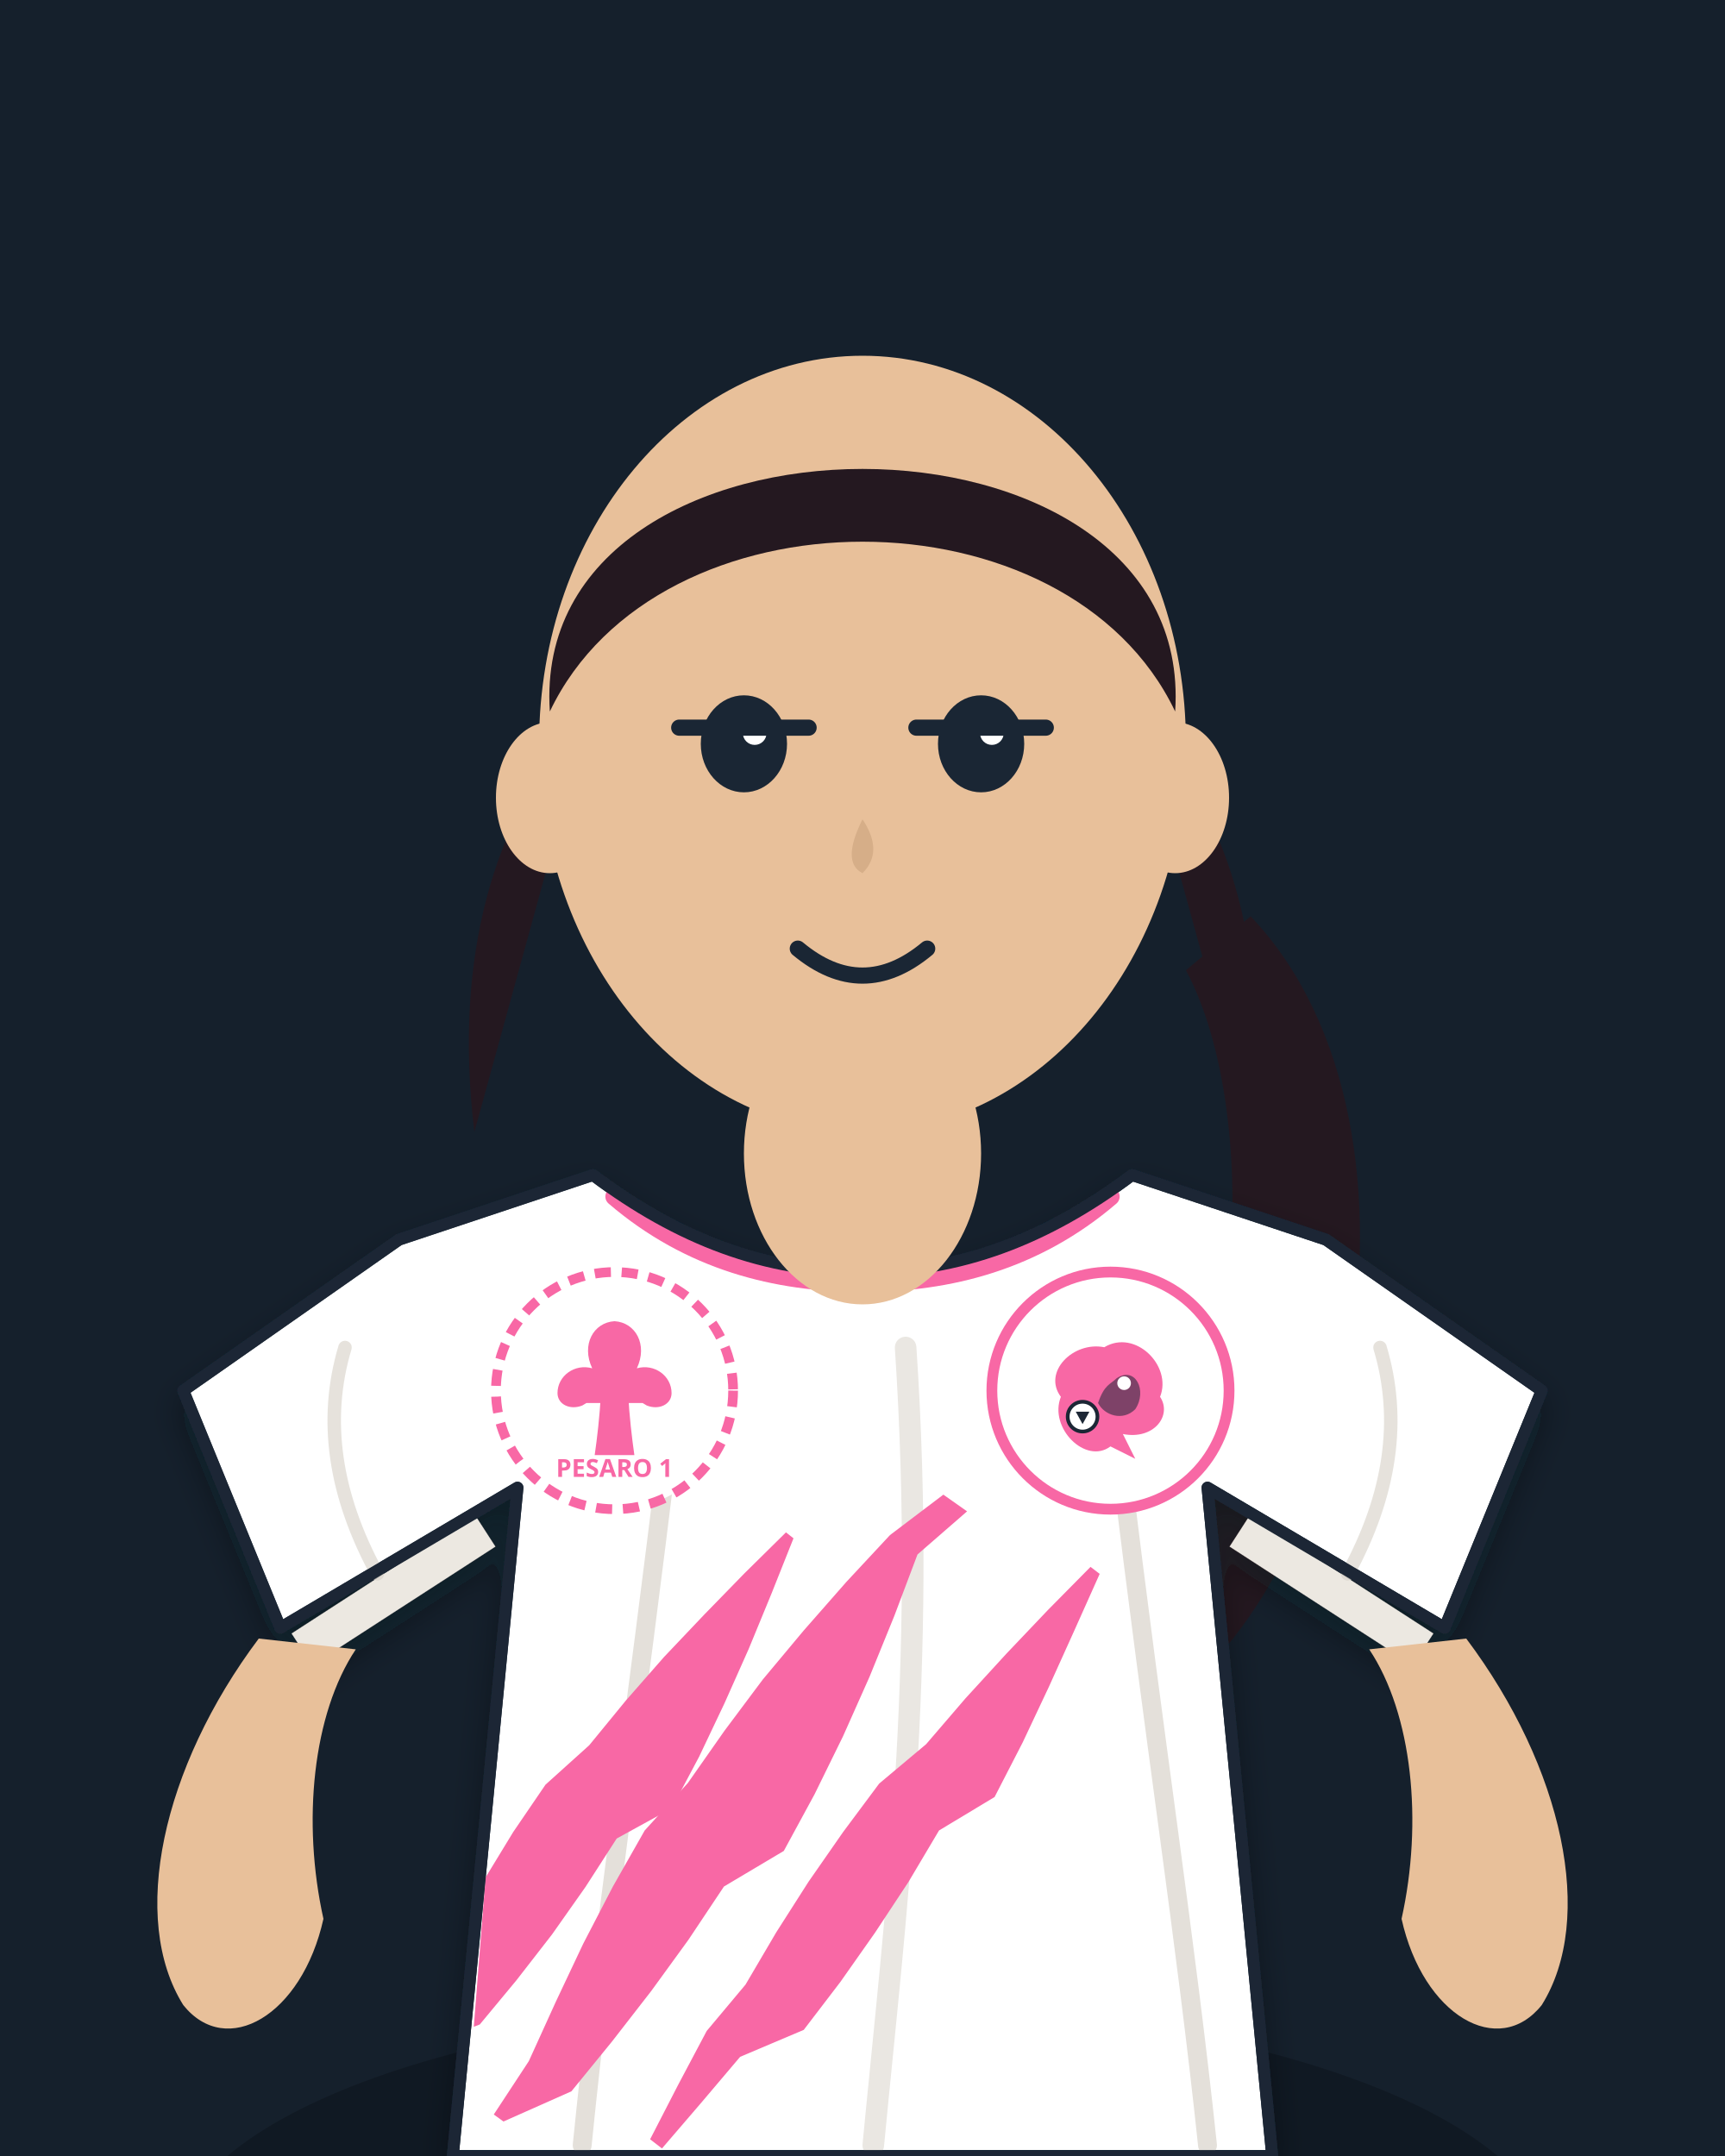
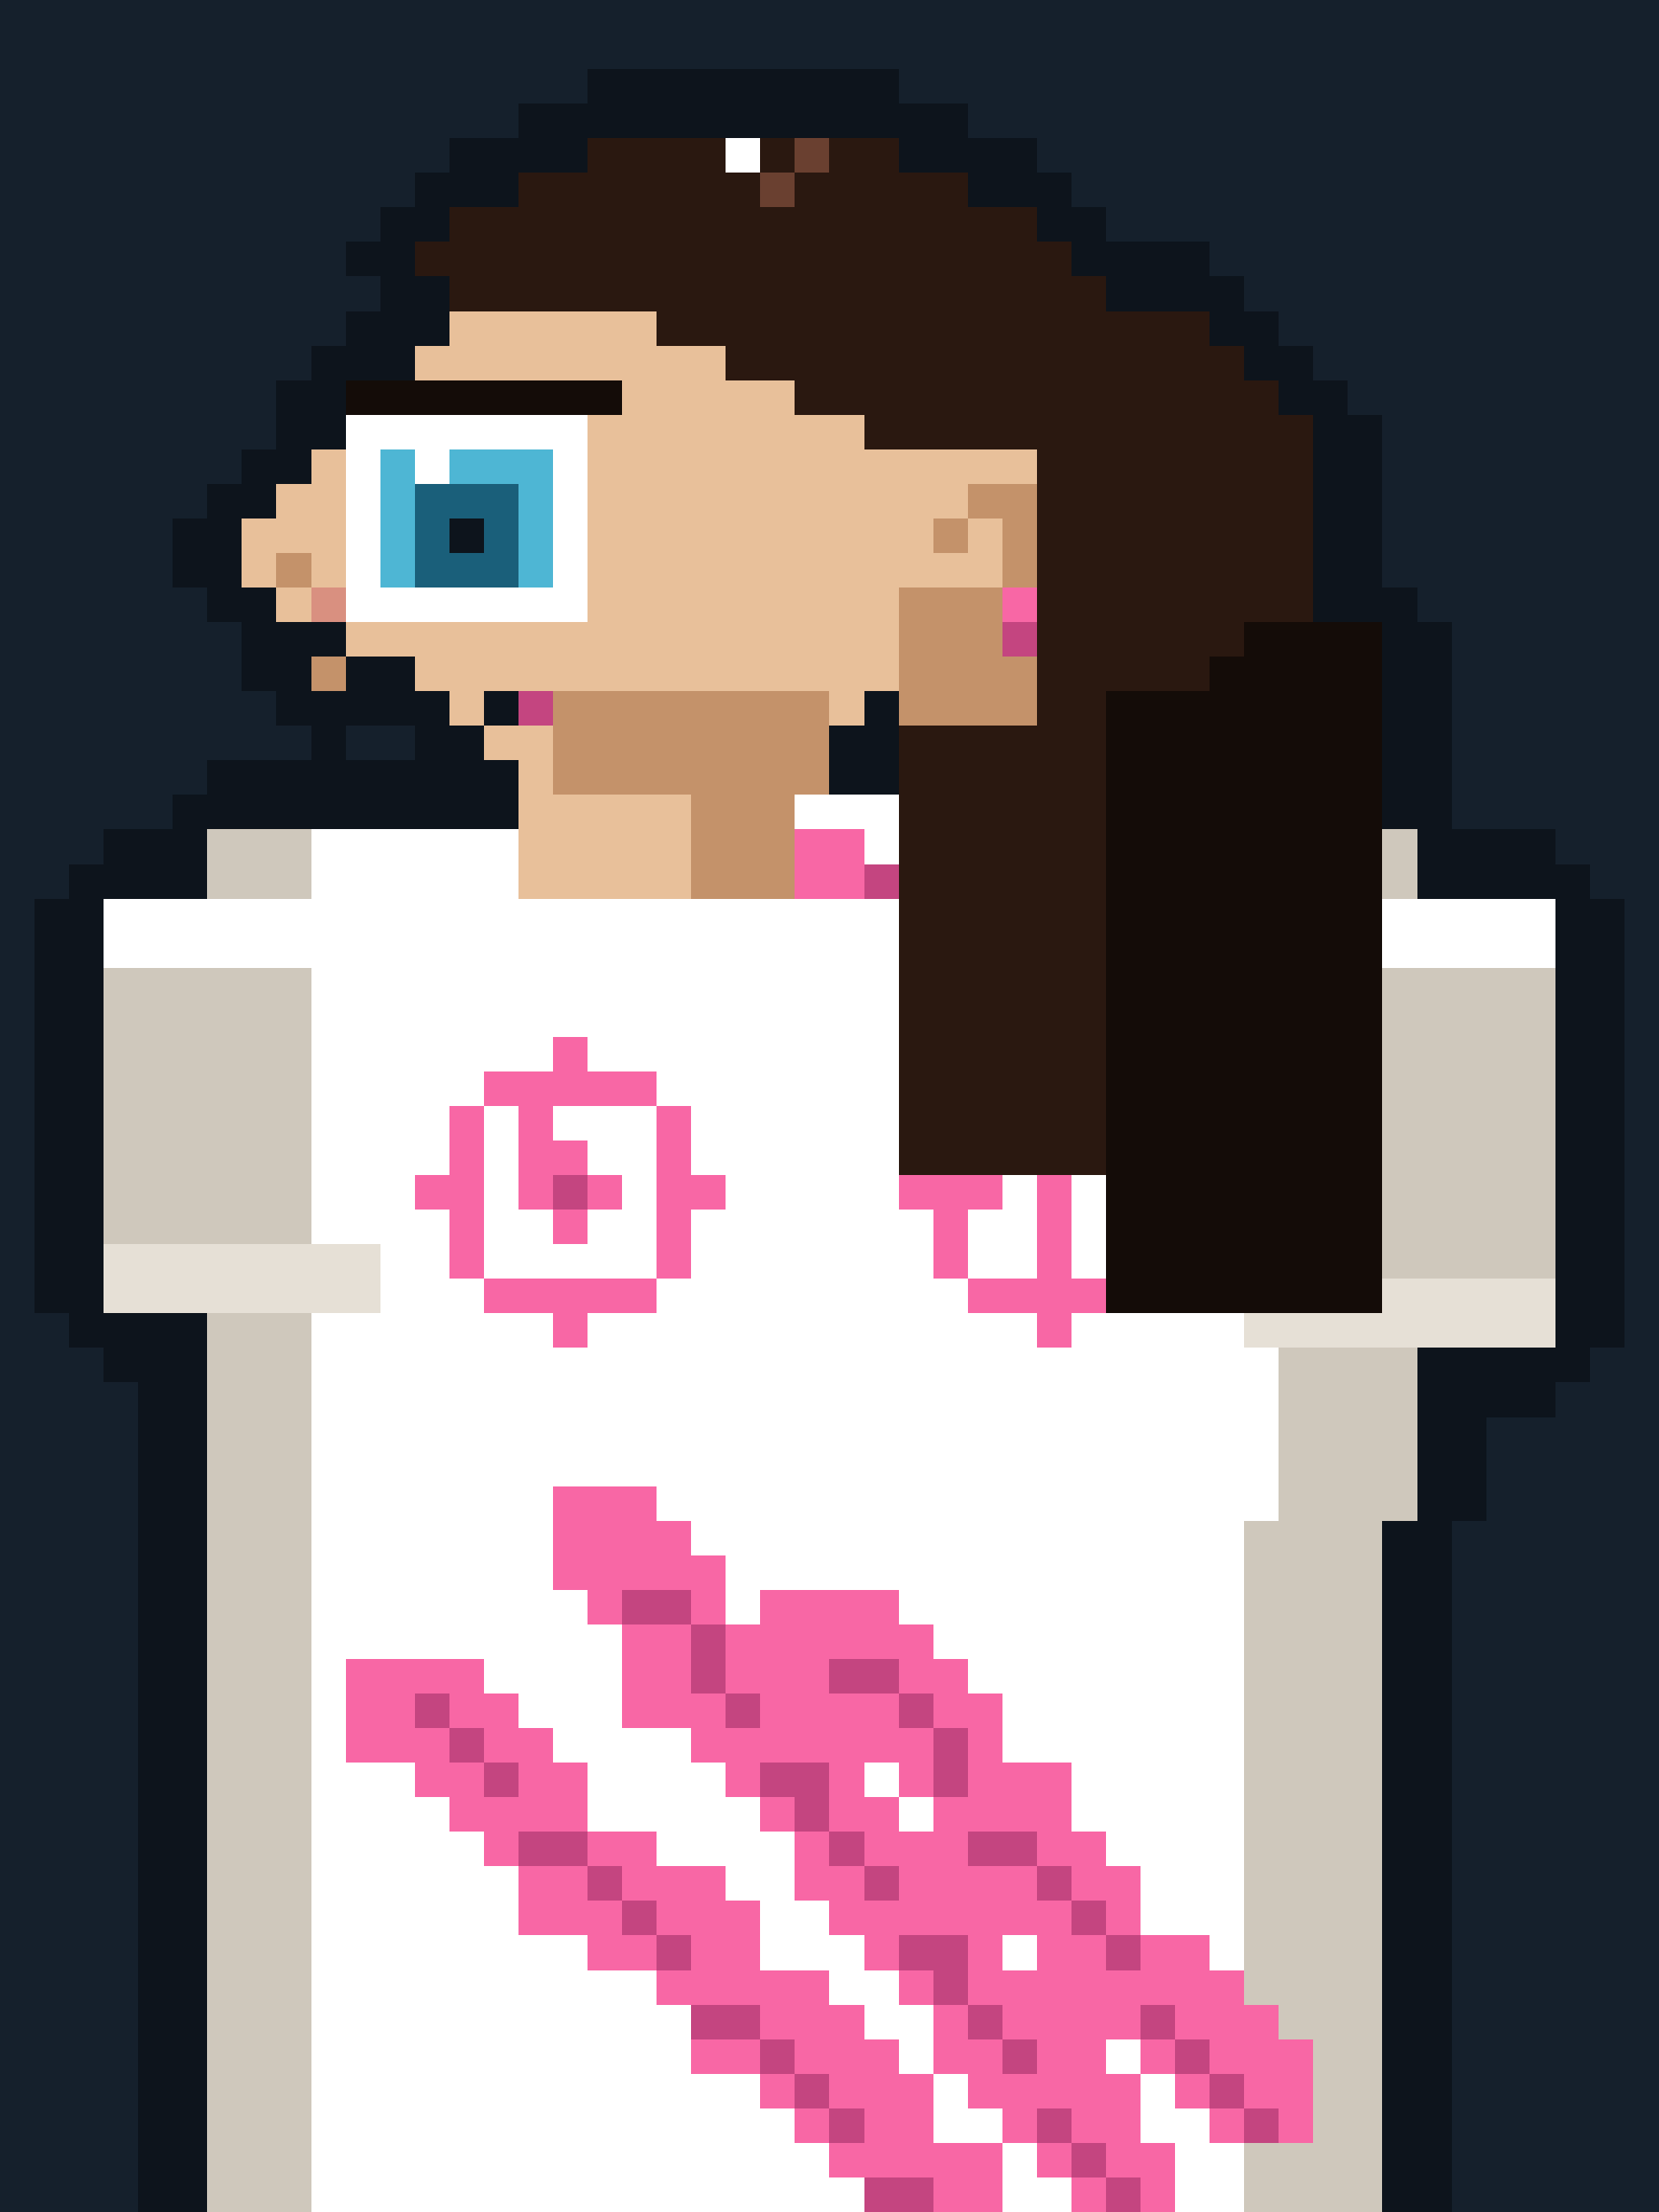
- <svg xmlns="http://www.w3.org/2000/svg" viewBox="0 0 320 400" width="320" height="400" role="img" aria-label="">
-   <defs>
-     <clipPath id="p-giorgia-bomberona-torso">
-       <path d="M98 248 C120 240 140 246 160 246 C180 246 200 240 222 248 L234 400 L86 400 Z" />
-     </clipPath>
-     <linearGradient id="p-giorgia-bomberona-shine" x1="0" y1="0" x2="1" y2="1">
-       <stop offset="0" stop-color="#ffffff" stop-opacity="0.28" />
-       <stop offset="0.45" stop-color="#ffffff" stop-opacity="0" />
-     </linearGradient>
-     <filter id="p-giorgia-bomberona-soft" x="-10%" y="-10%" width="120%" height="120%">
-       <feDropShadow dx="0" dy="3" stdDeviation="3" flood-color="#0d141c" flood-opacity="0.35" />
-     </filter>
-   </defs>
-   <rect width="320" height="400" fill="#15202c" />
-   <ellipse cx="160" cy="418" rx="128" ry="46" fill="#0d141c" opacity="0.55" />
-   <path d="M88 210 C72 78 248 78 232 210 L210 130 C180 86 140 86 110 130 Z" fill="#241820" />
-   <path d="M232 170 C270 210 250 300 210 320 L200 290 C230 280 236 210 220 180 Z" fill="#241820" />
-   <g id="kit-body" filter="url(#p-giorgia-bomberona-soft)">
-     <path d="M110 218 C126 230 142 236 160 236 C178 236 194 230 210 218 L246 230 L286 258 L268 302 L224 276 L236 400 L84 400 L96 276 L52 302 L34 258 L74 230 Z" fill="#ffffff" stroke="#1a2634" stroke-width="2.2" stroke-linejoin="round" />
-     <path d="M110 218 C126 230 142 236 160 236 C178 236 194 230 210 218 L246 230 L286 258 L268 302 L224 276 L236 400 L84 400 L96 276 L52 302 L34 258 L74 230 Z" fill="url(#p-giorgia-bomberona-shine)" />
-     <path d="M56 306 L90 284" fill="none" stroke="#ece8e1" stroke-width="7" stroke-linecap="butt" />
-     <path d="M264 306 L230 284" fill="none" stroke="#ece8e1" stroke-width="7" stroke-linecap="butt" />
-     <path d="M114 222 C128 234 144 238 160 238 C176 238 192 234 206 222" fill="none" stroke="#f867a5" stroke-width="3.4" stroke-linecap="round" />
-     <path d="M124 268 C118 318 112 358 108 398" fill="none" stroke="#d8d3ca" stroke-width="3.5" stroke-linecap="round" opacity="0.7" />
-     <path d="M168 250 C172 310 166 356 162 398" fill="none" stroke="#d8d3ca" stroke-width="4" stroke-linecap="round" opacity="0.55" />
-     <path d="M208 272 C214 322 220 360 224 398" fill="none" stroke="#d8d3ca" stroke-width="3.5" stroke-linecap="round" opacity="0.7" />
-     <path d="M64 250 Q58 270 70 292" fill="none" stroke="#d8d3ca" stroke-width="2.5" stroke-linecap="round" opacity="0.65" />
-     <path d="M256 250 Q262 270 250 292" fill="none" stroke="#d8d3ca" stroke-width="2.5" stroke-linecap="round" opacity="0.65" />
-     <g clip-path="url(#p-giorgia-bomberona-torso)" id="claw-slashes" fill="#f867a5">
-       <path d="M70.1 388.1L77.2 380.1L89.0 375.6L95.8 367.4L102.4 358.9L108.6 350.1L114.4 341.1L124.6 335.5L129.7 325.9L134.4 316.0L138.9 305.9L143.1 295.7L147.2 285.4L145.8 284.3L138.1 291.9L130.6 299.6L123.2 307.4L116.1 315.5L109.3 323.8L101.2 331.1L95.2 339.9L89.6 349.1L84.3 358.5L79.3 368.2L72.8 376.7L68.1 386.6Z" />
-       <path d="M93.4 393.6L106.0 388.0L113.5 378.8L120.8 369.4L127.7 359.9L134.3 350.0L145.4 343.4L151.1 332.9L156.4 322.1L161.3 311.1L165.9 299.8L170.2 288.4L179.4 280.4L175.0 277.3L165.1 284.8L157.0 293.5L149.1 302.5L141.5 311.6L134.4 321.1L127.6 330.8L119.6 339.6L113.7 350.0L108.2 360.6L103.1 371.4L98.1 382.4L91.6 392.3Z" />
-       <path d="M122.8 398.6L130.1 390.1L137.3 381.6L149.1 376.6L155.9 367.7L162.3 358.6L168.5 349.2L174.2 339.6L184.5 333.4L189.7 323.3L194.6 312.9L199.3 302.5L204.0 292.0L202.3 290.7L194.4 298.7L186.7 306.8L179.1 315.1L171.8 323.6L163.1 330.9L156.4 339.9L150.0 349.1L144.0 358.5L138.3 368.2L131.1 376.8L125.8 386.8L120.6 396.9Z" />
-     </g>
-     <g id="badge-agesci" transform="translate(114 258)">
-       <circle r="22" fill="#ffffff" stroke="#f867a5" stroke-width="1.8" stroke-dasharray="3 2" />
-       <g transform="scale(1.15)">
-         <path fill="#f867a5" d="M0 -11.2 C3.4 -11 5.4 -7.4 3.6 -3.6 C6.4 -4.4 9.2 -2.4 9.2 0.4 C9.2 2.2 7.2 3.2 5.2 2.4 L2.2 0.6 C2.4 4.2 2.8 7.6 3.2 10.4 H-3.2 C-2.8 7.6 -2.4 4.2 -2.2 0.6 L-5.2 2.4 C-7.2 3.2 -9.2 2.2 -9.2 0.4 C-9.2 -2.4 -6.4 -4.4 -3.6 -3.6 C-5.4 -7.4 -3.4 -11 0 -11.2 Z M-5.6 0.2 H5.6 V2 H-5.6 Z" />
-       </g>
-       <text x="0" y="16" text-anchor="middle" font-size="4.6" font-family="ui-sans-serif, system-ui, sans-serif" font-weight="700" fill="#f867a5">PESARO 1</text>
-     </g>
-     <g id="badge-sacchos" transform="translate(206 258)">
-       <circle r="22" fill="#ffffff" stroke="#f867a5" stroke-width="2" />
-       <g transform="scale(1.15)">
-         <path fill="#f867a5" d="M-1 -7 C4 -10 10 -4 8 1 C10 4 7 8 2 7 L4 11 L0 9 C-4 12 -10 6 -8 1 C-11 -3 -6 -8 -1 -7 Z" />
-         <path fill="#1a2634" d="M1 -2 C4 -4 6 0 4 3 C2 5 -1 4 -2 2 C-1 -1 0 -1 1 -2 Z" opacity="0.55" />
-         <circle cx="2.2" cy="-1.2" r="1.1" fill="#ffffff" />
-         <circle cx="-4.5" cy="4.2" r="2.4" fill="#ffffff" stroke="#1a2634" stroke-width="0.6" />
-         <path fill="#1a2634" d="M-5.6 3.4 L-3.4 3.4 L-4.5 5.4 Z" />
-       </g>
-     </g>
-     <path d="M110 218 C126 230 142 236 160 236 C178 236 194 230 210 218 L246 230 L286 258 L268 302 L224 276 L236 400 L84 400 L96 276 L52 302 L34 258 L74 230 Z" fill="none" stroke="#1a2634" stroke-width="2.2" stroke-linejoin="round" />
+ <svg xmlns="http://www.w3.org/2000/svg" viewBox="0 0 48 64" width="384" height="512" shape-rendering="crispEdges" role="img" aria-label="">
+   <rect width="48" height="64" fill="#15202c" />
+   <g id="kit-body">
+     <rect x="17" y="2" width="9" height="1" fill="#0d141c" />
+     <rect x="15" y="3" width="13" height="1" fill="#0d141c" />
+     <rect x="13" y="4" width="4" height="1" fill="#0d141c" />
+     <rect x="17" y="4" width="4" height="1" fill="#2a1810" />
+     <rect x="21" y="4" width="1" height="1" fill="#ffffff" />
+     <rect x="22" y="4" width="1" height="1" fill="#2a1810" />
+     <rect x="23" y="4" width="1" height="1" fill="#6a4030" />
+     <rect x="24" y="4" width="2" height="1" fill="#2a1810" />
+     <rect x="26" y="4" width="4" height="1" fill="#0d141c" />
+     <rect x="12" y="5" width="3" height="1" fill="#0d141c" />
+     <rect x="15" y="5" width="7" height="1" fill="#2a1810" />
+     <rect x="22" y="5" width="1" height="1" fill="#6a4030" />
+     <rect x="23" y="5" width="5" height="1" fill="#2a1810" />
+     <rect x="28" y="5" width="3" height="1" fill="#0d141c" />
+     <rect x="11" y="6" width="2" height="1" fill="#0d141c" />
+     <rect x="13" y="6" width="17" height="1" fill="#2a1810" />
+     <rect x="30" y="6" width="2" height="1" fill="#0d141c" />
+     <rect x="10" y="7" width="2" height="1" fill="#0d141c" />
+     <rect x="12" y="7" width="19" height="1" fill="#2a1810" />
+     <rect x="31" y="7" width="4" height="1" fill="#0d141c" />
+     <rect x="11" y="8" width="2" height="1" fill="#0d141c" />
+     <rect x="13" y="8" width="19" height="1" fill="#2a1810" />
+     <rect x="32" y="8" width="4" height="1" fill="#0d141c" />
+     <rect x="10" y="9" width="3" height="1" fill="#0d141c" />
+     <rect x="13" y="9" width="6" height="1" fill="#e8c09a" />
+     <rect x="19" y="9" width="16" height="1" fill="#2a1810" />
+     <rect x="35" y="9" width="2" height="1" fill="#0d141c" />
+     <rect x="9" y="10" width="3" height="1" fill="#0d141c" />
+     <rect x="12" y="10" width="9" height="1" fill="#e8c09a" />
+     <rect x="21" y="10" width="15" height="1" fill="#2a1810" />
+     <rect x="36" y="10" width="2" height="1" fill="#0d141c" />
+     <rect x="8" y="11" width="2" height="1" fill="#0d141c" />
+     <rect x="10" y="11" width="8" height="1" fill="#140c08" />
+     <rect x="18" y="11" width="5" height="1" fill="#e8c09a" />
+     <rect x="23" y="11" width="14" height="1" fill="#2a1810" />
+     <rect x="37" y="11" width="2" height="1" fill="#0d141c" />
+     <rect x="8" y="12" width="2" height="1" fill="#0d141c" />
+     <rect x="10" y="12" width="7" height="1" fill="#ffffff" />
+     <rect x="17" y="12" width="8" height="1" fill="#e8c09a" />
+     <rect x="25" y="12" width="13" height="1" fill="#2a1810" />
+     <rect x="38" y="12" width="2" height="1" fill="#0d141c" />
+     <rect x="7" y="13" width="2" height="1" fill="#0d141c" />
+     <rect x="9" y="13" width="1" height="1" fill="#e8c09a" />
+     <rect x="10" y="13" width="1" height="1" fill="#ffffff" />
+     <rect x="11" y="13" width="1" height="1" fill="#4eb6d4" />
+     <rect x="12" y="13" width="1" height="1" fill="#ffffff" />
+     <rect x="13" y="13" width="3" height="1" fill="#4eb6d4" />
+     <rect x="16" y="13" width="1" height="1" fill="#ffffff" />
+     <rect x="17" y="13" width="13" height="1" fill="#e8c09a" />
+     <rect x="30" y="13" width="8" height="1" fill="#2a1810" />
+     <rect x="38" y="13" width="2" height="1" fill="#0d141c" />
+     <rect x="6" y="14" width="2" height="1" fill="#0d141c" />
+     <rect x="8" y="14" width="2" height="1" fill="#e8c09a" />
+     <rect x="10" y="14" width="1" height="1" fill="#ffffff" />
+     <rect x="11" y="14" width="1" height="1" fill="#4eb6d4" />
+     <rect x="12" y="14" width="3" height="1" fill="#1a5f7a" />
+     <rect x="15" y="14" width="1" height="1" fill="#4eb6d4" />
+     <rect x="16" y="14" width="1" height="1" fill="#ffffff" />
+     <rect x="17" y="14" width="11" height="1" fill="#e8c09a" />
+     <rect x="28" y="14" width="2" height="1" fill="#c4926a" />
+     <rect x="30" y="14" width="8" height="1" fill="#2a1810" />
+     <rect x="38" y="14" width="2" height="1" fill="#0d141c" />
+     <rect x="5" y="15" width="2" height="1" fill="#0d141c" />
+     <rect x="7" y="15" width="3" height="1" fill="#e8c09a" />
+     <rect x="10" y="15" width="1" height="1" fill="#ffffff" />
+     <rect x="11" y="15" width="1" height="1" fill="#4eb6d4" />
+     <rect x="12" y="15" width="1" height="1" fill="#1a5f7a" />
+     <rect x="13" y="15" width="1" height="1" fill="#0d141c" />
+     <rect x="14" y="15" width="1" height="1" fill="#1a5f7a" />
+     <rect x="15" y="15" width="1" height="1" fill="#4eb6d4" />
+     <rect x="16" y="15" width="1" height="1" fill="#ffffff" />
+     <rect x="17" y="15" width="10" height="1" fill="#e8c09a" />
+     <rect x="27" y="15" width="1" height="1" fill="#c4926a" />
+     <rect x="28" y="15" width="1" height="1" fill="#e8c09a" />
+     <rect x="29" y="15" width="1" height="1" fill="#c4926a" />
+     <rect x="30" y="15" width="8" height="1" fill="#2a1810" />
+     <rect x="38" y="15" width="2" height="1" fill="#0d141c" />
+     <rect x="5" y="16" width="2" height="1" fill="#0d141c" />
+     <rect x="7" y="16" width="1" height="1" fill="#e8c09a" />
+     <rect x="8" y="16" width="1" height="1" fill="#c4926a" />
+     <rect x="9" y="16" width="1" height="1" fill="#e8c09a" />
+     <rect x="10" y="16" width="1" height="1" fill="#ffffff" />
+     <rect x="11" y="16" width="1" height="1" fill="#4eb6d4" />
+     <rect x="12" y="16" width="3" height="1" fill="#1a5f7a" />
+     <rect x="15" y="16" width="1" height="1" fill="#4eb6d4" />
+     <rect x="16" y="16" width="1" height="1" fill="#ffffff" />
+     <rect x="17" y="16" width="12" height="1" fill="#e8c09a" />
+     <rect x="29" y="16" width="1" height="1" fill="#c4926a" />
+     <rect x="30" y="16" width="8" height="1" fill="#2a1810" />
+     <rect x="38" y="16" width="2" height="1" fill="#0d141c" />
+     <rect x="6" y="17" width="2" height="1" fill="#0d141c" />
+     <rect x="8" y="17" width="1" height="1" fill="#e8c09a" />
+     <rect x="9" y="17" width="1" height="1" fill="#d99080" />
+     <rect x="10" y="17" width="7" height="1" fill="#ffffff" />
+     <rect x="17" y="17" width="9" height="1" fill="#e8c09a" />
+     <rect x="26" y="17" width="3" height="1" fill="#c4926a" />
+     <rect x="29" y="17" width="1" height="1" fill="#f867a5" />
+     <rect x="30" y="17" width="8" height="1" fill="#2a1810" />
+     <rect x="38" y="17" width="3" height="1" fill="#0d141c" />
+     <rect x="7" y="18" width="3" height="1" fill="#0d141c" />
+     <rect x="10" y="18" width="16" height="1" fill="#e8c09a" />
+     <rect x="26" y="18" width="3" height="1" fill="#c4926a" />
+     <rect x="29" y="18" width="1" height="1" fill="#c44580" />
+     <rect x="30" y="18" width="6" height="1" fill="#2a1810" />
+     <rect x="36" y="18" width="4" height="1" fill="#140c08" />
+     <rect x="40" y="18" width="2" height="1" fill="#0d141c" />
+     <rect x="7" y="19" width="2" height="1" fill="#0d141c" />
+     <rect x="9" y="19" width="1" height="1" fill="#c4926a" />
+     <rect x="10" y="19" width="2" height="1" fill="#0d141c" />
+     <rect x="12" y="19" width="14" height="1" fill="#e8c09a" />
+     <rect x="26" y="19" width="4" height="1" fill="#c4926a" />
+     <rect x="30" y="19" width="5" height="1" fill="#2a1810" />
+     <rect x="35" y="19" width="5" height="1" fill="#140c08" />
+     <rect x="40" y="19" width="2" height="1" fill="#0d141c" />
+     <rect x="8" y="20" width="5" height="1" fill="#0d141c" />
+     <rect x="13" y="20" width="1" height="1" fill="#e8c09a" />
+     <rect x="14" y="20" width="1" height="1" fill="#0d141c" />
+     <rect x="15" y="20" width="1" height="1" fill="#c44580" />
+     <rect x="16" y="20" width="8" height="1" fill="#c4926a" />
+     <rect x="24" y="20" width="1" height="1" fill="#e8c09a" />
+     <rect x="25" y="20" width="1" height="1" fill="#0d141c" />
+     <rect x="26" y="20" width="4" height="1" fill="#c4926a" />
+     <rect x="30" y="20" width="2" height="1" fill="#2a1810" />
+     <rect x="32" y="20" width="8" height="1" fill="#140c08" />
+     <rect x="40" y="20" width="2" height="1" fill="#0d141c" />
+     <rect x="9" y="21" width="1" height="1" fill="#0d141c" />
+     <rect x="12" y="21" width="2" height="1" fill="#0d141c" />
+     <rect x="14" y="21" width="2" height="1" fill="#e8c09a" />
+     <rect x="16" y="21" width="8" height="1" fill="#c4926a" />
+     <rect x="24" y="21" width="2" height="1" fill="#0d141c" />
+     <rect x="26" y="21" width="6" height="1" fill="#2a1810" />
+     <rect x="32" y="21" width="8" height="1" fill="#140c08" />
+     <rect x="40" y="21" width="2" height="1" fill="#0d141c" />
+     <rect x="6" y="22" width="9" height="1" fill="#0d141c" />
+     <rect x="15" y="22" width="1" height="1" fill="#e8c09a" />
+     <rect x="16" y="22" width="8" height="1" fill="#c4926a" />
+     <rect x="24" y="22" width="2" height="1" fill="#0d141c" />
+     <rect x="26" y="22" width="6" height="1" fill="#2a1810" />
+     <rect x="32" y="22" width="8" height="1" fill="#140c08" />
+     <rect x="40" y="22" width="2" height="1" fill="#0d141c" />
+     <rect x="5" y="23" width="10" height="1" fill="#0d141c" />
+     <rect x="15" y="23" width="5" height="1" fill="#e8c09a" />
+     <rect x="20" y="23" width="3" height="1" fill="#c4926a" />
+     <rect x="23" y="23" width="3" height="1" fill="#ffffff" />
+     <rect x="26" y="23" width="6" height="1" fill="#2a1810" />
+     <rect x="32" y="23" width="8" height="1" fill="#140c08" />
+     <rect x="40" y="23" width="2" height="1" fill="#0d141c" />
+     <rect x="3" y="24" width="3" height="1" fill="#0d141c" />
+     <rect x="6" y="24" width="3" height="1" fill="#cfc8bc" />
+     <rect x="9" y="24" width="6" height="1" fill="#ffffff" />
+     <rect x="15" y="24" width="5" height="1" fill="#e8c09a" />
+     <rect x="20" y="24" width="3" height="1" fill="#c4926a" />
+     <rect x="23" y="24" width="2" height="1" fill="#f867a5" />
+     <rect x="25" y="24" width="1" height="1" fill="#ffffff" />
+     <rect x="26" y="24" width="6" height="1" fill="#2a1810" />
+     <rect x="32" y="24" width="8" height="1" fill="#140c08" />
+     <rect x="40" y="24" width="1" height="1" fill="#cfc8bc" />
+     <rect x="41" y="24" width="4" height="1" fill="#0d141c" />
+     <rect x="2" y="25" width="4" height="1" fill="#0d141c" />
+     <rect x="6" y="25" width="3" height="1" fill="#cfc8bc" />
+     <rect x="9" y="25" width="6" height="1" fill="#ffffff" />
+     <rect x="15" y="25" width="5" height="1" fill="#e8c09a" />
+     <rect x="20" y="25" width="3" height="1" fill="#c4926a" />
+     <rect x="23" y="25" width="2" height="1" fill="#f867a5" />
+     <rect x="25" y="25" width="1" height="1" fill="#c44580" />
+     <rect x="26" y="25" width="6" height="1" fill="#2a1810" />
+     <rect x="32" y="25" width="8" height="1" fill="#140c08" />
+     <rect x="40" y="25" width="1" height="1" fill="#cfc8bc" />
+     <rect x="41" y="25" width="5" height="1" fill="#0d141c" />
+     <rect x="1" y="26" width="2" height="1" fill="#0d141c" />
+     <rect x="3" y="26" width="23" height="1" fill="#ffffff" />
+     <rect x="26" y="26" width="6" height="1" fill="#2a1810" />
+     <rect x="32" y="26" width="8" height="1" fill="#140c08" />
+     <rect x="40" y="26" width="5" height="1" fill="#ffffff" />
+     <rect x="45" y="26" width="2" height="1" fill="#0d141c" />
+     <rect x="1" y="27" width="2" height="1" fill="#0d141c" />
+     <rect x="3" y="27" width="23" height="1" fill="#ffffff" />
+     <rect x="26" y="27" width="6" height="1" fill="#2a1810" />
+     <rect x="32" y="27" width="8" height="1" fill="#140c08" />
+     <rect x="40" y="27" width="5" height="1" fill="#ffffff" />
+     <rect x="45" y="27" width="2" height="1" fill="#0d141c" />
+     <rect x="1" y="28" width="2" height="1" fill="#0d141c" />
+     <rect x="3" y="28" width="6" height="1" fill="#cfc8bc" />
+     <rect x="9" y="28" width="17" height="1" fill="#ffffff" />
+     <rect x="26" y="28" width="6" height="1" fill="#2a1810" />
+     <rect x="32" y="28" width="8" height="1" fill="#140c08" />
+     <rect x="40" y="28" width="5" height="1" fill="#cfc8bc" />
+     <rect x="45" y="28" width="2" height="1" fill="#0d141c" />
+     <rect x="1" y="29" width="2" height="1" fill="#0d141c" />
+     <rect x="3" y="29" width="6" height="1" fill="#cfc8bc" />
+     <rect x="9" y="29" width="17" height="1" fill="#ffffff" />
+     <rect x="26" y="29" width="6" height="1" fill="#2a1810" />
+     <rect x="32" y="29" width="8" height="1" fill="#140c08" />
+     <rect x="40" y="29" width="5" height="1" fill="#cfc8bc" />
+     <rect x="45" y="29" width="2" height="1" fill="#0d141c" />
+     <rect x="1" y="30" width="2" height="1" fill="#0d141c" />
+     <rect x="3" y="30" width="6" height="1" fill="#cfc8bc" />
+     <rect x="9" y="30" width="7" height="1" fill="#ffffff" />
+     <rect x="16" y="30" width="1" height="1" fill="#f867a5" />
+     <rect x="17" y="30" width="9" height="1" fill="#ffffff" />
+     <rect x="26" y="30" width="6" height="1" fill="#2a1810" />
+     <rect x="32" y="30" width="8" height="1" fill="#140c08" />
+     <rect x="40" y="30" width="5" height="1" fill="#cfc8bc" />
+     <rect x="45" y="30" width="2" height="1" fill="#0d141c" />
+     <rect x="1" y="31" width="2" height="1" fill="#0d141c" />
+     <rect x="3" y="31" width="6" height="1" fill="#cfc8bc" />
+     <rect x="9" y="31" width="5" height="1" fill="#ffffff" />
+     <rect x="14" y="31" width="5" height="1" fill="#f867a5" />
+     <rect x="19" y="31" width="7" height="1" fill="#ffffff" />
+     <rect x="26" y="31" width="6" height="1" fill="#2a1810" />
+     <rect x="32" y="31" width="8" height="1" fill="#140c08" />
+     <rect x="40" y="31" width="5" height="1" fill="#cfc8bc" />
+     <rect x="45" y="31" width="2" height="1" fill="#0d141c" />
+     <rect x="1" y="32" width="2" height="1" fill="#0d141c" />
+     <rect x="3" y="32" width="6" height="1" fill="#cfc8bc" />
+     <rect x="9" y="32" width="4" height="1" fill="#ffffff" />
+     <rect x="13" y="32" width="1" height="1" fill="#f867a5" />
+     <rect x="14" y="32" width="1" height="1" fill="#ffffff" />
+     <rect x="15" y="32" width="1" height="1" fill="#f867a5" />
+     <rect x="16" y="32" width="3" height="1" fill="#ffffff" />
+     <rect x="19" y="32" width="1" height="1" fill="#f867a5" />
+     <rect x="20" y="32" width="6" height="1" fill="#ffffff" />
+     <rect x="26" y="32" width="6" height="1" fill="#2a1810" />
+     <rect x="32" y="32" width="8" height="1" fill="#140c08" />
+     <rect x="40" y="32" width="5" height="1" fill="#cfc8bc" />
+     <rect x="45" y="32" width="2" height="1" fill="#0d141c" />
+     <rect x="1" y="33" width="2" height="1" fill="#0d141c" />
+     <rect x="3" y="33" width="6" height="1" fill="#cfc8bc" />
+     <rect x="9" y="33" width="4" height="1" fill="#ffffff" />
+     <rect x="13" y="33" width="1" height="1" fill="#f867a5" />
+     <rect x="14" y="33" width="1" height="1" fill="#ffffff" />
+     <rect x="15" y="33" width="2" height="1" fill="#f867a5" />
+     <rect x="17" y="33" width="2" height="1" fill="#ffffff" />
+     <rect x="19" y="33" width="1" height="1" fill="#f867a5" />
+     <rect x="20" y="33" width="6" height="1" fill="#ffffff" />
+     <rect x="26" y="33" width="6" height="1" fill="#2a1810" />
+     <rect x="32" y="33" width="8" height="1" fill="#140c08" />
+     <rect x="40" y="33" width="5" height="1" fill="#cfc8bc" />
+     <rect x="45" y="33" width="2" height="1" fill="#0d141c" />
+     <rect x="1" y="34" width="2" height="1" fill="#0d141c" />
+     <rect x="3" y="34" width="6" height="1" fill="#cfc8bc" />
+     <rect x="9" y="34" width="3" height="1" fill="#ffffff" />
+     <rect x="12" y="34" width="2" height="1" fill="#f867a5" />
+     <rect x="14" y="34" width="1" height="1" fill="#ffffff" />
+     <rect x="15" y="34" width="1" height="1" fill="#f867a5" />
+     <rect x="16" y="34" width="1" height="1" fill="#c44580" />
+     <rect x="17" y="34" width="1" height="1" fill="#f867a5" />
+     <rect x="18" y="34" width="1" height="1" fill="#ffffff" />
+     <rect x="19" y="34" width="2" height="1" fill="#f867a5" />
+     <rect x="21" y="34" width="5" height="1" fill="#ffffff" />
+     <rect x="26" y="34" width="3" height="1" fill="#f867a5" />
+     <rect x="29" y="34" width="1" height="1" fill="#ffffff" />
+     <rect x="30" y="34" width="1" height="1" fill="#f867a5" />
+     <rect x="31" y="34" width="1" height="1" fill="#ffffff" />
+     <rect x="32" y="34" width="8" height="1" fill="#140c08" />
+     <rect x="40" y="34" width="5" height="1" fill="#cfc8bc" />
+     <rect x="45" y="34" width="2" height="1" fill="#0d141c" />
+     <rect x="1" y="35" width="2" height="1" fill="#0d141c" />
+     <rect x="3" y="35" width="6" height="1" fill="#cfc8bc" />
+     <rect x="9" y="35" width="4" height="1" fill="#ffffff" />
+     <rect x="13" y="35" width="1" height="1" fill="#f867a5" />
+     <rect x="14" y="35" width="2" height="1" fill="#ffffff" />
+     <rect x="16" y="35" width="1" height="1" fill="#f867a5" />
+     <rect x="17" y="35" width="2" height="1" fill="#ffffff" />
+     <rect x="19" y="35" width="1" height="1" fill="#f867a5" />
+     <rect x="20" y="35" width="7" height="1" fill="#ffffff" />
+     <rect x="27" y="35" width="1" height="1" fill="#f867a5" />
+     <rect x="28" y="35" width="2" height="1" fill="#ffffff" />
+     <rect x="30" y="35" width="1" height="1" fill="#f867a5" />
+     <rect x="31" y="35" width="1" height="1" fill="#ffffff" />
+     <rect x="32" y="35" width="8" height="1" fill="#140c08" />
+     <rect x="40" y="35" width="5" height="1" fill="#cfc8bc" />
+     <rect x="45" y="35" width="2" height="1" fill="#0d141c" />
+     <rect x="1" y="36" width="2" height="1" fill="#0d141c" />
+     <rect x="3" y="36" width="8" height="1" fill="#e6e0d6" />
+     <rect x="11" y="36" width="2" height="1" fill="#ffffff" />
+     <rect x="13" y="36" width="1" height="1" fill="#f867a5" />
+     <rect x="14" y="36" width="5" height="1" fill="#ffffff" />
+     <rect x="19" y="36" width="1" height="1" fill="#f867a5" />
+     <rect x="20" y="36" width="7" height="1" fill="#ffffff" />
+     <rect x="27" y="36" width="1" height="1" fill="#f867a5" />
+     <rect x="28" y="36" width="2" height="1" fill="#ffffff" />
+     <rect x="30" y="36" width="1" height="1" fill="#f867a5" />
+     <rect x="31" y="36" width="1" height="1" fill="#ffffff" />
+     <rect x="32" y="36" width="8" height="1" fill="#140c08" />
+     <rect x="40" y="36" width="5" height="1" fill="#cfc8bc" />
+     <rect x="45" y="36" width="2" height="1" fill="#0d141c" />
+     <rect x="1" y="37" width="2" height="1" fill="#0d141c" />
+     <rect x="3" y="37" width="8" height="1" fill="#e6e0d6" />
+     <rect x="11" y="37" width="3" height="1" fill="#ffffff" />
+     <rect x="14" y="37" width="5" height="1" fill="#f867a5" />
+     <rect x="19" y="37" width="9" height="1" fill="#ffffff" />
+     <rect x="28" y="37" width="4" height="1" fill="#f867a5" />
+     <rect x="32" y="37" width="8" height="1" fill="#140c08" />
+     <rect x="40" y="37" width="5" height="1" fill="#e6e0d6" />
+     <rect x="45" y="37" width="2" height="1" fill="#0d141c" />
+     <rect x="2" y="38" width="4" height="1" fill="#0d141c" />
+     <rect x="6" y="38" width="3" height="1" fill="#cfc8bc" />
+     <rect x="9" y="38" width="7" height="1" fill="#ffffff" />
+     <rect x="16" y="38" width="1" height="1" fill="#f867a5" />
+     <rect x="17" y="38" width="13" height="1" fill="#ffffff" />
+     <rect x="30" y="38" width="1" height="1" fill="#f867a5" />
+     <rect x="31" y="38" width="5" height="1" fill="#ffffff" />
+     <rect x="36" y="38" width="9" height="1" fill="#e6e0d6" />
+     <rect x="45" y="38" width="2" height="1" fill="#0d141c" />
+     <rect x="3" y="39" width="3" height="1" fill="#0d141c" />
+     <rect x="6" y="39" width="3" height="1" fill="#cfc8bc" />
+     <rect x="9" y="39" width="28" height="1" fill="#ffffff" />
+     <rect x="37" y="39" width="4" height="1" fill="#cfc8bc" />
+     <rect x="41" y="39" width="5" height="1" fill="#0d141c" />
+     <rect x="4" y="40" width="2" height="1" fill="#0d141c" />
+     <rect x="6" y="40" width="3" height="1" fill="#cfc8bc" />
+     <rect x="9" y="40" width="28" height="1" fill="#ffffff" />
+     <rect x="37" y="40" width="4" height="1" fill="#cfc8bc" />
+     <rect x="41" y="40" width="4" height="1" fill="#0d141c" />
+     <rect x="4" y="41" width="2" height="1" fill="#0d141c" />
+     <rect x="6" y="41" width="3" height="1" fill="#cfc8bc" />
+     <rect x="9" y="41" width="28" height="1" fill="#ffffff" />
+     <rect x="37" y="41" width="4" height="1" fill="#cfc8bc" />
+     <rect x="41" y="41" width="2" height="1" fill="#0d141c" />
+     <rect x="4" y="42" width="2" height="1" fill="#0d141c" />
+     <rect x="6" y="42" width="3" height="1" fill="#cfc8bc" />
+     <rect x="9" y="42" width="28" height="1" fill="#ffffff" />
+     <rect x="37" y="42" width="4" height="1" fill="#cfc8bc" />
+     <rect x="41" y="42" width="2" height="1" fill="#0d141c" />
+     <rect x="4" y="43" width="2" height="1" fill="#0d141c" />
+     <rect x="6" y="43" width="3" height="1" fill="#cfc8bc" />
+     <rect x="9" y="43" width="7" height="1" fill="#ffffff" />
+     <rect x="16" y="43" width="3" height="1" fill="#f867a5" />
+     <rect x="19" y="43" width="18" height="1" fill="#ffffff" />
+     <rect x="37" y="43" width="4" height="1" fill="#cfc8bc" />
+     <rect x="41" y="43" width="2" height="1" fill="#0d141c" />
+     <rect x="4" y="44" width="2" height="1" fill="#0d141c" />
+     <rect x="6" y="44" width="3" height="1" fill="#cfc8bc" />
+     <rect x="9" y="44" width="7" height="1" fill="#ffffff" />
+     <rect x="16" y="44" width="4" height="1" fill="#f867a5" />
+     <rect x="20" y="44" width="16" height="1" fill="#ffffff" />
+     <rect x="36" y="44" width="4" height="1" fill="#cfc8bc" />
+     <rect x="40" y="44" width="2" height="1" fill="#0d141c" />
+     <rect x="4" y="45" width="2" height="1" fill="#0d141c" />
+     <rect x="6" y="45" width="3" height="1" fill="#cfc8bc" />
+     <rect x="9" y="45" width="7" height="1" fill="#ffffff" />
+     <rect x="16" y="45" width="5" height="1" fill="#f867a5" />
+     <rect x="21" y="45" width="15" height="1" fill="#ffffff" />
+     <rect x="36" y="45" width="4" height="1" fill="#cfc8bc" />
+     <rect x="40" y="45" width="2" height="1" fill="#0d141c" />
+     <rect x="4" y="46" width="2" height="1" fill="#0d141c" />
+     <rect x="6" y="46" width="3" height="1" fill="#cfc8bc" />
+     <rect x="9" y="46" width="8" height="1" fill="#ffffff" />
+     <rect x="17" y="46" width="1" height="1" fill="#f867a5" />
+     <rect x="18" y="46" width="2" height="1" fill="#c44580" />
+     <rect x="20" y="46" width="1" height="1" fill="#f867a5" />
+     <rect x="21" y="46" width="1" height="1" fill="#ffffff" />
+     <rect x="22" y="46" width="4" height="1" fill="#f867a5" />
+     <rect x="26" y="46" width="10" height="1" fill="#ffffff" />
+     <rect x="36" y="46" width="4" height="1" fill="#cfc8bc" />
+     <rect x="40" y="46" width="2" height="1" fill="#0d141c" />
+     <rect x="4" y="47" width="2" height="1" fill="#0d141c" />
+     <rect x="6" y="47" width="3" height="1" fill="#cfc8bc" />
+     <rect x="9" y="47" width="9" height="1" fill="#ffffff" />
+     <rect x="18" y="47" width="2" height="1" fill="#f867a5" />
+     <rect x="20" y="47" width="1" height="1" fill="#c44580" />
+     <rect x="21" y="47" width="6" height="1" fill="#f867a5" />
+     <rect x="27" y="47" width="9" height="1" fill="#ffffff" />
+     <rect x="36" y="47" width="4" height="1" fill="#cfc8bc" />
+     <rect x="40" y="47" width="2" height="1" fill="#0d141c" />
+     <rect x="4" y="48" width="2" height="1" fill="#0d141c" />
+     <rect x="6" y="48" width="3" height="1" fill="#cfc8bc" />
+     <rect x="9" y="48" width="1" height="1" fill="#ffffff" />
+     <rect x="10" y="48" width="4" height="1" fill="#f867a5" />
+     <rect x="14" y="48" width="4" height="1" fill="#ffffff" />
+     <rect x="18" y="48" width="2" height="1" fill="#f867a5" />
+     <rect x="20" y="48" width="1" height="1" fill="#c44580" />
+     <rect x="21" y="48" width="3" height="1" fill="#f867a5" />
+     <rect x="24" y="48" width="2" height="1" fill="#c44580" />
+     <rect x="26" y="48" width="2" height="1" fill="#f867a5" />
+     <rect x="28" y="48" width="8" height="1" fill="#ffffff" />
+     <rect x="36" y="48" width="4" height="1" fill="#cfc8bc" />
+     <rect x="40" y="48" width="2" height="1" fill="#0d141c" />
+     <rect x="4" y="49" width="2" height="1" fill="#0d141c" />
+     <rect x="6" y="49" width="3" height="1" fill="#cfc8bc" />
+     <rect x="9" y="49" width="1" height="1" fill="#ffffff" />
+     <rect x="10" y="49" width="2" height="1" fill="#f867a5" />
+     <rect x="12" y="49" width="1" height="1" fill="#c44580" />
+     <rect x="13" y="49" width="2" height="1" fill="#f867a5" />
+     <rect x="15" y="49" width="3" height="1" fill="#ffffff" />
+     <rect x="18" y="49" width="3" height="1" fill="#f867a5" />
+     <rect x="21" y="49" width="1" height="1" fill="#c44580" />
+     <rect x="22" y="49" width="4" height="1" fill="#f867a5" />
+     <rect x="26" y="49" width="1" height="1" fill="#c44580" />
+     <rect x="27" y="49" width="2" height="1" fill="#f867a5" />
+     <rect x="29" y="49" width="7" height="1" fill="#ffffff" />
+     <rect x="36" y="49" width="4" height="1" fill="#cfc8bc" />
+     <rect x="40" y="49" width="2" height="1" fill="#0d141c" />
+     <rect x="4" y="50" width="2" height="1" fill="#0d141c" />
+     <rect x="6" y="50" width="3" height="1" fill="#cfc8bc" />
+     <rect x="9" y="50" width="1" height="1" fill="#ffffff" />
+     <rect x="10" y="50" width="3" height="1" fill="#f867a5" />
+     <rect x="13" y="50" width="1" height="1" fill="#c44580" />
+     <rect x="14" y="50" width="2" height="1" fill="#f867a5" />
+     <rect x="16" y="50" width="4" height="1" fill="#ffffff" />
+     <rect x="20" y="50" width="7" height="1" fill="#f867a5" />
+     <rect x="27" y="50" width="1" height="1" fill="#c44580" />
+     <rect x="28" y="50" width="1" height="1" fill="#f867a5" />
+     <rect x="29" y="50" width="7" height="1" fill="#ffffff" />
+     <rect x="36" y="50" width="4" height="1" fill="#cfc8bc" />
+     <rect x="40" y="50" width="2" height="1" fill="#0d141c" />
+     <rect x="4" y="51" width="2" height="1" fill="#0d141c" />
+     <rect x="6" y="51" width="3" height="1" fill="#cfc8bc" />
+     <rect x="9" y="51" width="3" height="1" fill="#ffffff" />
+     <rect x="12" y="51" width="2" height="1" fill="#f867a5" />
+     <rect x="14" y="51" width="1" height="1" fill="#c44580" />
+     <rect x="15" y="51" width="2" height="1" fill="#f867a5" />
+     <rect x="17" y="51" width="4" height="1" fill="#ffffff" />
+     <rect x="21" y="51" width="1" height="1" fill="#f867a5" />
+     <rect x="22" y="51" width="2" height="1" fill="#c44580" />
+     <rect x="24" y="51" width="1" height="1" fill="#f867a5" />
+     <rect x="25" y="51" width="1" height="1" fill="#ffffff" />
+     <rect x="26" y="51" width="1" height="1" fill="#f867a5" />
+     <rect x="27" y="51" width="1" height="1" fill="#c44580" />
+     <rect x="28" y="51" width="3" height="1" fill="#f867a5" />
+     <rect x="31" y="51" width="5" height="1" fill="#ffffff" />
+     <rect x="36" y="51" width="4" height="1" fill="#cfc8bc" />
+     <rect x="40" y="51" width="2" height="1" fill="#0d141c" />
+     <rect x="4" y="52" width="2" height="1" fill="#0d141c" />
+     <rect x="6" y="52" width="3" height="1" fill="#cfc8bc" />
+     <rect x="9" y="52" width="4" height="1" fill="#ffffff" />
+     <rect x="13" y="52" width="4" height="1" fill="#f867a5" />
+     <rect x="17" y="52" width="5" height="1" fill="#ffffff" />
+     <rect x="22" y="52" width="1" height="1" fill="#f867a5" />
+     <rect x="23" y="52" width="1" height="1" fill="#c44580" />
+     <rect x="24" y="52" width="2" height="1" fill="#f867a5" />
+     <rect x="26" y="52" width="1" height="1" fill="#ffffff" />
+     <rect x="27" y="52" width="4" height="1" fill="#f867a5" />
+     <rect x="31" y="52" width="5" height="1" fill="#ffffff" />
+     <rect x="36" y="52" width="4" height="1" fill="#cfc8bc" />
+     <rect x="40" y="52" width="2" height="1" fill="#0d141c" />
+     <rect x="4" y="53" width="2" height="1" fill="#0d141c" />
+     <rect x="6" y="53" width="3" height="1" fill="#cfc8bc" />
+     <rect x="9" y="53" width="5" height="1" fill="#ffffff" />
+     <rect x="14" y="53" width="1" height="1" fill="#f867a5" />
+     <rect x="15" y="53" width="2" height="1" fill="#c44580" />
+     <rect x="17" y="53" width="2" height="1" fill="#f867a5" />
+     <rect x="19" y="53" width="4" height="1" fill="#ffffff" />
+     <rect x="23" y="53" width="1" height="1" fill="#f867a5" />
+     <rect x="24" y="53" width="1" height="1" fill="#c44580" />
+     <rect x="25" y="53" width="3" height="1" fill="#f867a5" />
+     <rect x="28" y="53" width="2" height="1" fill="#c44580" />
+     <rect x="30" y="53" width="2" height="1" fill="#f867a5" />
+     <rect x="32" y="53" width="4" height="1" fill="#ffffff" />
+     <rect x="36" y="53" width="4" height="1" fill="#cfc8bc" />
+     <rect x="40" y="53" width="2" height="1" fill="#0d141c" />
+     <rect x="4" y="54" width="2" height="1" fill="#0d141c" />
+     <rect x="6" y="54" width="3" height="1" fill="#cfc8bc" />
+     <rect x="9" y="54" width="6" height="1" fill="#ffffff" />
+     <rect x="15" y="54" width="2" height="1" fill="#f867a5" />
+     <rect x="17" y="54" width="1" height="1" fill="#c44580" />
+     <rect x="18" y="54" width="3" height="1" fill="#f867a5" />
+     <rect x="21" y="54" width="2" height="1" fill="#ffffff" />
+     <rect x="23" y="54" width="2" height="1" fill="#f867a5" />
+     <rect x="25" y="54" width="1" height="1" fill="#c44580" />
+     <rect x="26" y="54" width="4" height="1" fill="#f867a5" />
+     <rect x="30" y="54" width="1" height="1" fill="#c44580" />
+     <rect x="31" y="54" width="2" height="1" fill="#f867a5" />
+     <rect x="33" y="54" width="3" height="1" fill="#ffffff" />
+     <rect x="36" y="54" width="4" height="1" fill="#cfc8bc" />
+     <rect x="40" y="54" width="2" height="1" fill="#0d141c" />
+     <rect x="4" y="55" width="2" height="1" fill="#0d141c" />
+     <rect x="6" y="55" width="3" height="1" fill="#cfc8bc" />
+     <rect x="9" y="55" width="6" height="1" fill="#ffffff" />
+     <rect x="15" y="55" width="3" height="1" fill="#f867a5" />
+     <rect x="18" y="55" width="1" height="1" fill="#c44580" />
+     <rect x="19" y="55" width="3" height="1" fill="#f867a5" />
+     <rect x="22" y="55" width="2" height="1" fill="#ffffff" />
+     <rect x="24" y="55" width="7" height="1" fill="#f867a5" />
+     <rect x="31" y="55" width="1" height="1" fill="#c44580" />
+     <rect x="32" y="55" width="1" height="1" fill="#f867a5" />
+     <rect x="33" y="55" width="3" height="1" fill="#ffffff" />
+     <rect x="36" y="55" width="4" height="1" fill="#cfc8bc" />
+     <rect x="40" y="55" width="2" height="1" fill="#0d141c" />
+     <rect x="4" y="56" width="2" height="1" fill="#0d141c" />
+     <rect x="6" y="56" width="3" height="1" fill="#cfc8bc" />
+     <rect x="9" y="56" width="8" height="1" fill="#ffffff" />
+     <rect x="17" y="56" width="2" height="1" fill="#f867a5" />
+     <rect x="19" y="56" width="1" height="1" fill="#c44580" />
+     <rect x="20" y="56" width="2" height="1" fill="#f867a5" />
+     <rect x="22" y="56" width="3" height="1" fill="#ffffff" />
+     <rect x="25" y="56" width="1" height="1" fill="#f867a5" />
+     <rect x="26" y="56" width="2" height="1" fill="#c44580" />
+     <rect x="28" y="56" width="1" height="1" fill="#f867a5" />
+     <rect x="29" y="56" width="1" height="1" fill="#ffffff" />
+     <rect x="30" y="56" width="2" height="1" fill="#f867a5" />
+     <rect x="32" y="56" width="1" height="1" fill="#c44580" />
+     <rect x="33" y="56" width="2" height="1" fill="#f867a5" />
+     <rect x="35" y="56" width="1" height="1" fill="#ffffff" />
+     <rect x="36" y="56" width="4" height="1" fill="#cfc8bc" />
+     <rect x="40" y="56" width="2" height="1" fill="#0d141c" />
+     <rect x="4" y="57" width="2" height="1" fill="#0d141c" />
+     <rect x="6" y="57" width="3" height="1" fill="#cfc8bc" />
+     <rect x="9" y="57" width="10" height="1" fill="#ffffff" />
+     <rect x="19" y="57" width="5" height="1" fill="#f867a5" />
+     <rect x="24" y="57" width="2" height="1" fill="#ffffff" />
+     <rect x="26" y="57" width="1" height="1" fill="#f867a5" />
+     <rect x="27" y="57" width="1" height="1" fill="#c44580" />
+     <rect x="28" y="57" width="8" height="1" fill="#f867a5" />
+     <rect x="36" y="57" width="4" height="1" fill="#cfc8bc" />
+     <rect x="40" y="57" width="2" height="1" fill="#0d141c" />
+     <rect x="4" y="58" width="2" height="1" fill="#0d141c" />
+     <rect x="6" y="58" width="3" height="1" fill="#cfc8bc" />
+     <rect x="9" y="58" width="11" height="1" fill="#ffffff" />
+     <rect x="20" y="58" width="2" height="1" fill="#c44580" />
+     <rect x="22" y="58" width="3" height="1" fill="#f867a5" />
+     <rect x="25" y="58" width="2" height="1" fill="#ffffff" />
+     <rect x="27" y="58" width="1" height="1" fill="#f867a5" />
+     <rect x="28" y="58" width="1" height="1" fill="#c44580" />
+     <rect x="29" y="58" width="4" height="1" fill="#f867a5" />
+     <rect x="33" y="58" width="1" height="1" fill="#c44580" />
+     <rect x="34" y="58" width="3" height="1" fill="#f867a5" />
+     <rect x="37" y="58" width="3" height="1" fill="#cfc8bc" />
+     <rect x="40" y="58" width="2" height="1" fill="#0d141c" />
+     <rect x="4" y="59" width="2" height="1" fill="#0d141c" />
+     <rect x="6" y="59" width="3" height="1" fill="#cfc8bc" />
+     <rect x="9" y="59" width="11" height="1" fill="#ffffff" />
+     <rect x="20" y="59" width="2" height="1" fill="#f867a5" />
+     <rect x="22" y="59" width="1" height="1" fill="#c44580" />
+     <rect x="23" y="59" width="3" height="1" fill="#f867a5" />
+     <rect x="26" y="59" width="1" height="1" fill="#ffffff" />
+     <rect x="27" y="59" width="2" height="1" fill="#f867a5" />
+     <rect x="29" y="59" width="1" height="1" fill="#c44580" />
+     <rect x="30" y="59" width="2" height="1" fill="#f867a5" />
+     <rect x="32" y="59" width="1" height="1" fill="#ffffff" />
+     <rect x="33" y="59" width="1" height="1" fill="#f867a5" />
+     <rect x="34" y="59" width="1" height="1" fill="#c44580" />
+     <rect x="35" y="59" width="3" height="1" fill="#f867a5" />
+     <rect x="38" y="59" width="2" height="1" fill="#cfc8bc" />
+     <rect x="40" y="59" width="2" height="1" fill="#0d141c" />
+     <rect x="4" y="60" width="2" height="1" fill="#0d141c" />
+     <rect x="6" y="60" width="3" height="1" fill="#cfc8bc" />
+     <rect x="9" y="60" width="13" height="1" fill="#ffffff" />
+     <rect x="22" y="60" width="1" height="1" fill="#f867a5" />
+     <rect x="23" y="60" width="1" height="1" fill="#c44580" />
+     <rect x="24" y="60" width="3" height="1" fill="#f867a5" />
+     <rect x="27" y="60" width="1" height="1" fill="#ffffff" />
+     <rect x="28" y="60" width="5" height="1" fill="#f867a5" />
+     <rect x="33" y="60" width="1" height="1" fill="#ffffff" />
+     <rect x="34" y="60" width="1" height="1" fill="#f867a5" />
+     <rect x="35" y="60" width="1" height="1" fill="#c44580" />
+     <rect x="36" y="60" width="2" height="1" fill="#f867a5" />
+     <rect x="38" y="60" width="2" height="1" fill="#cfc8bc" />
+     <rect x="40" y="60" width="2" height="1" fill="#0d141c" />
+     <rect x="4" y="61" width="2" height="1" fill="#0d141c" />
+     <rect x="6" y="61" width="3" height="1" fill="#cfc8bc" />
+     <rect x="9" y="61" width="14" height="1" fill="#ffffff" />
+     <rect x="23" y="61" width="1" height="1" fill="#f867a5" />
+     <rect x="24" y="61" width="1" height="1" fill="#c44580" />
+     <rect x="25" y="61" width="2" height="1" fill="#f867a5" />
+     <rect x="27" y="61" width="2" height="1" fill="#ffffff" />
+     <rect x="29" y="61" width="1" height="1" fill="#f867a5" />
+     <rect x="30" y="61" width="1" height="1" fill="#c44580" />
+     <rect x="31" y="61" width="2" height="1" fill="#f867a5" />
+     <rect x="33" y="61" width="2" height="1" fill="#ffffff" />
+     <rect x="35" y="61" width="1" height="1" fill="#f867a5" />
+     <rect x="36" y="61" width="1" height="1" fill="#c44580" />
+     <rect x="37" y="61" width="1" height="1" fill="#f867a5" />
+     <rect x="38" y="61" width="2" height="1" fill="#cfc8bc" />
+     <rect x="40" y="61" width="2" height="1" fill="#0d141c" />
+     <rect x="4" y="62" width="2" height="1" fill="#0d141c" />
+     <rect x="6" y="62" width="3" height="1" fill="#cfc8bc" />
+     <rect x="9" y="62" width="15" height="1" fill="#ffffff" />
+     <rect x="24" y="62" width="5" height="1" fill="#f867a5" />
+     <rect x="29" y="62" width="1" height="1" fill="#ffffff" />
+     <rect x="30" y="62" width="1" height="1" fill="#f867a5" />
+     <rect x="31" y="62" width="1" height="1" fill="#c44580" />
+     <rect x="32" y="62" width="2" height="1" fill="#f867a5" />
+     <rect x="34" y="62" width="2" height="1" fill="#ffffff" />
+     <rect x="36" y="62" width="4" height="1" fill="#cfc8bc" />
+     <rect x="40" y="62" width="2" height="1" fill="#0d141c" />
+     <rect x="4" y="63" width="2" height="1" fill="#0d141c" />
+     <rect x="6" y="63" width="3" height="1" fill="#cfc8bc" />
+     <rect x="9" y="63" width="16" height="1" fill="#ffffff" />
+     <rect x="25" y="63" width="2" height="1" fill="#c44580" />
+     <rect x="27" y="63" width="2" height="1" fill="#f867a5" />
+     <rect x="29" y="63" width="2" height="1" fill="#ffffff" />
+     <rect x="31" y="63" width="1" height="1" fill="#f867a5" />
+     <rect x="32" y="63" width="1" height="1" fill="#c44580" />
+     <rect x="33" y="63" width="1" height="1" fill="#f867a5" />
+     <rect x="34" y="63" width="2" height="1" fill="#ffffff" />
+     <rect x="36" y="63" width="4" height="1" fill="#cfc8bc" />
+     <rect x="40" y="63" width="2" height="1" fill="#0d141c" />
  </g>
-   <path d="M48 304 C30 328 24 356 34 372 C42 382 56 374 60 356 C56 338 58 318 66 306 Z" fill="#e8c09a" />
-   <path d="M272 304 C290 328 296 356 286 372 C278 382 264 374 260 356 C264 338 262 318 254 306 Z" fill="#e8c09a" />
-   <ellipse cx="160" cy="214" rx="22" ry="28" fill="#e8c09a" />
-   <ellipse cx="102" cy="148" rx="10" ry="14" fill="#e8c09a" />
-   <ellipse cx="218" cy="148" rx="10" ry="14" fill="#e8c09a" />
-   <ellipse cx="160" cy="138" rx="60" ry="72" fill="#e8c09a" />
-   <ellipse cx="138" cy="138" rx="8" ry="9" fill="#1a2634" />
-   <ellipse cx="182" cy="138" rx="8" ry="9" fill="#1a2634" />
-   <circle cx="140" cy="136" r="2.2" fill="#ffffff" />
-   <circle cx="184" cy="136" r="2.2" fill="#ffffff" />
-   <path d="M150 135 H126" stroke="#1a2634" stroke-width="3" stroke-linecap="round" />
-   <path d="M170 135 H194" stroke="#1a2634" stroke-width="3" stroke-linecap="round" />
-   <path d="M160 152 q 4 6 0 10 q -4 -2 0 -10" fill="#d6ae88" />
-   <path d="M148 176 Q160 186 172 176" fill="none" stroke="#1a2634" stroke-width="3" stroke-linecap="round" />
-   <path d="M102 132 C98 72 222 72 218 132 C198 90 122 90 102 132 Z" fill="#241820" />
+   <g id="claw-slashes" />
+   <g id="badge-agesci" />
+   <g id="badge-sacchos" />
</svg>
